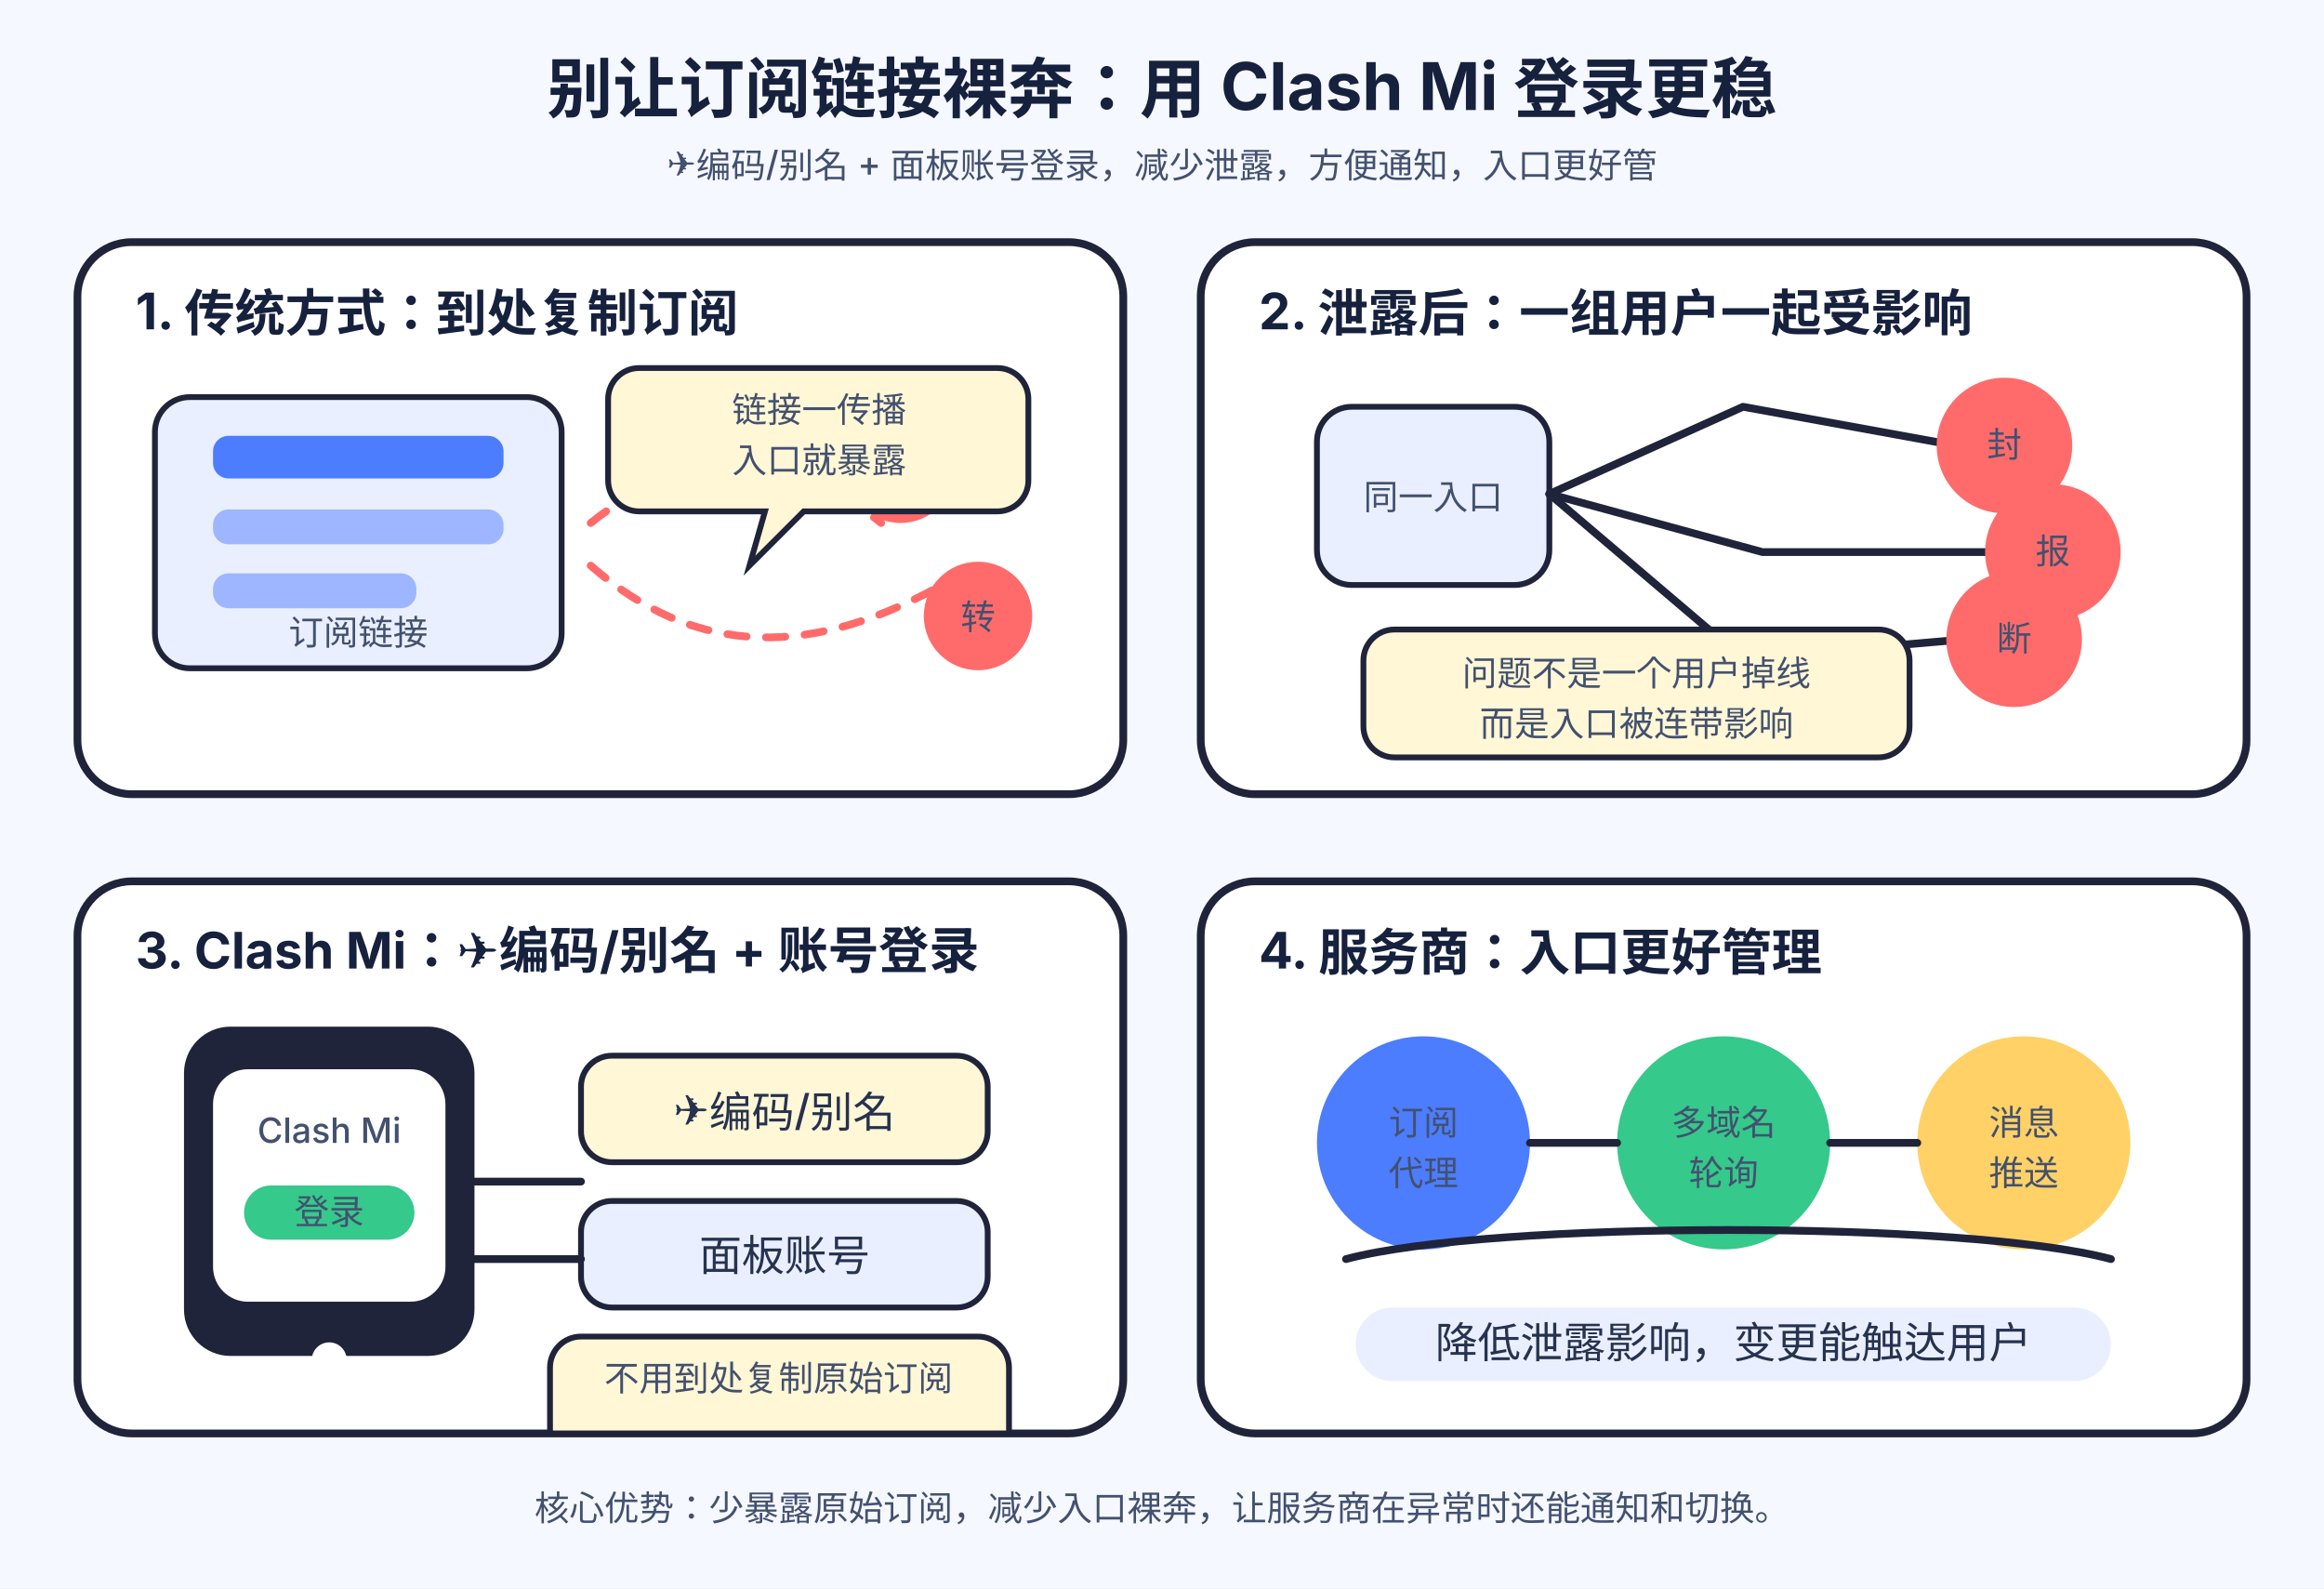
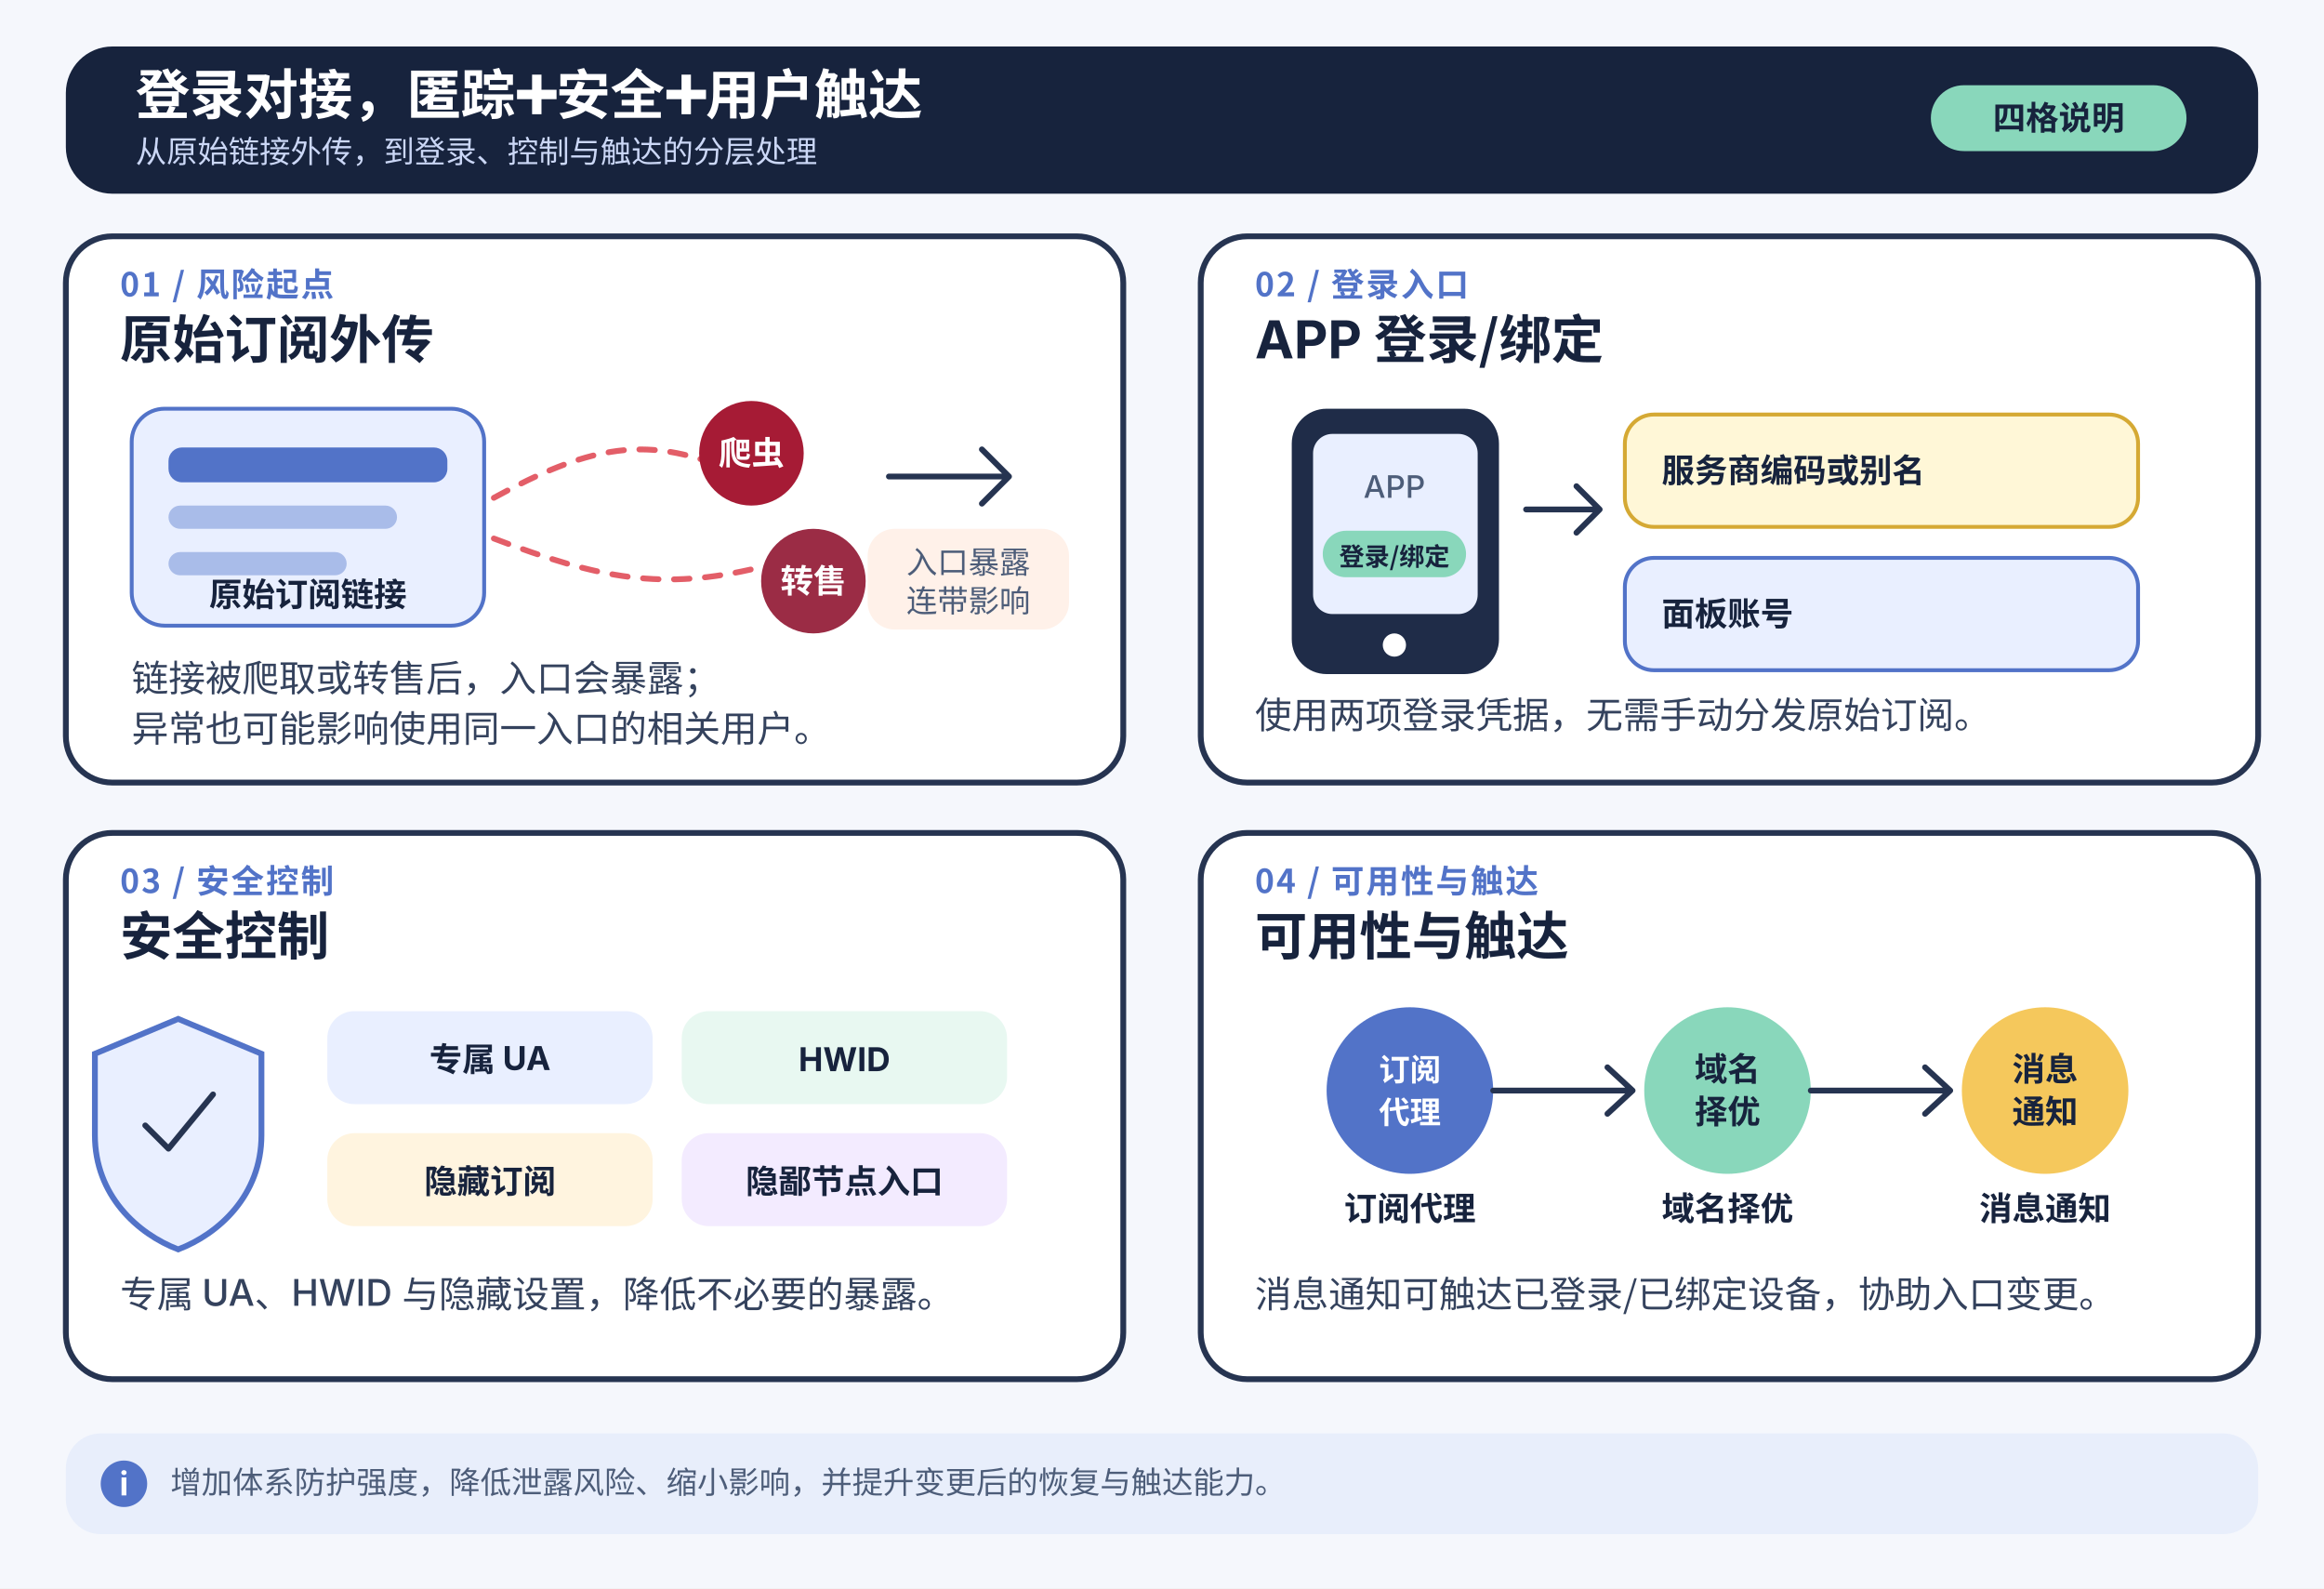
- <svg xmlns="http://www.w3.org/2000/svg" width="1200" height="820" viewBox="0 0 1200 820" role="img" aria-labelledby="title desc">
+ <svg xmlns="http://www.w3.org/2000/svg" lang="zh-CN" xml:lang="zh-CN" width="1200" height="820" viewBox="0 0 1200 820" role="img" aria-labelledby="title desc">
  <defs>
    <style>
-       .bg { fill: #f6f8ff; }
-       .panel { fill: #ffffff; stroke: #20243a; stroke-width: 4; rx: 28; }
-       .title { font: 700 34px -apple-system, BlinkMacSystemFont, "Segoe UI", sans-serif; fill: #16213e; }
-       .label { font: 700 26px -apple-system, BlinkMacSystemFont, "Segoe UI", sans-serif; fill: #16213e; }
-       .text { font: 500 22px -apple-system, BlinkMacSystemFont, "Segoe UI", sans-serif; fill: #26324f; }
-       .small { font: 500 18px -apple-system, BlinkMacSystemFont, "Segoe UI", sans-serif; fill: #43516f; }
-       .bubble { fill: #fff7d6; stroke: #20243a; stroke-width: 3; }
-       .danger { fill: #ff6b6b; }
-       .safe { fill: #35c98b; }
-       .blue { fill: #4c7dff; }
-       .yellow { fill: #ffd166; }
-       .dark { fill: #20243a; }
-       .line { stroke: #20243a; stroke-width: 4; stroke-linecap: round; stroke-linejoin: round; fill: none; }
-       .dash { stroke: #ff6b6b; stroke-width: 4; stroke-linecap: round; stroke-dasharray: 10 10; fill: none; }
+       .bg { fill: #f5f7fc; }
+       .panel { fill: #ffffff; stroke: #263451; stroke-width: 3; }
+       .kicker { font: 700 17px -apple-system, BlinkMacSystemFont, "Segoe UI", sans-serif; fill: #5273c8; letter-spacing: 1px; }
+       .heading { font: 700 27px -apple-system, BlinkMacSystemFont, "Segoe UI", sans-serif; fill: #17233d; }
+       .body { font: 500 19px -apple-system, BlinkMacSystemFont, "Segoe UI", sans-serif; fill: #34425d; }
+       .small { font: 500 16px -apple-system, BlinkMacSystemFont, "Segoe UI", sans-serif; fill: #4d5d79; }
+       .tag { font: 700 17px -apple-system, BlinkMacSystemFont, "Segoe UI", sans-serif; fill: #17233d; }
+       .tag-white { font: 700 17px -apple-system, BlinkMacSystemFont, "Segoe UI", sans-serif; fill: #ffffff; }
+       .white { fill: #ffffff; }
+       .line { fill: none; stroke: #263451; stroke-width: 3; stroke-linecap: round; stroke-linejoin: round; }
+       .dash { fill: none; stroke: #e35e68; stroke-width: 3; stroke-linecap: round; stroke-dasharray: 8 8; }
    </style>
  </defs>
  <rect class="bg" width="1200" height="820" />
-   <text class="title" x="600" y="58" text-anchor="middle">别让订阅链接裸奔：用 Clash Mi 登录更稳</text>
-   <text class="small" x="600" y="91" text-anchor="middle">✈️编码/别名 + 面板账号登录，减少泄露，方便通知，入口更好管</text>
-   <rect class="panel" x="40" y="125" width="540" height="285" rx="28" />
-   <rect class="panel" x="620" y="125" width="540" height="285" rx="28" />
-   <rect class="panel" x="40" y="455" width="540" height="285" rx="28" />
-   <rect class="panel" x="620" y="455" width="540" height="285" rx="28" />
-   <text class="label" x="70" y="170">1. 传统方式：到处复制订阅</text>
-   <rect x="80" y="205" width="210" height="140" rx="18" fill="#e9efff" stroke="#20243a" stroke-width="3" />
-   <rect x="110" y="225" width="150" height="22" rx="8" fill="#4c7dff" />
-   <rect x="110" y="263" width="150" height="18" rx="8" fill="#9db6ff" />
-   <rect x="110" y="296" width="105" height="18" rx="8" fill="#9db6ff" />
-   <text class="small" x="185" y="333" text-anchor="middle">订阅链接</text>
-   <path class="dash" d="M305 270 C355 230, 405 230, 455 270" />
-   <path class="dash" d="M305 292 C360 340, 420 340, 490 300" />
-   <circle cx="465" cy="242" r="28" class="danger" />
-   <text class="small" x="465" y="249" text-anchor="middle" fill="#fff">爬</text>
-   <circle cx="505" cy="318" r="28" class="danger" />
-   <text class="small" x="505" y="325" text-anchor="middle" fill="#fff">转</text>
-   <path class="bubble" d="M330 190 h185 a16 16 0 0 1 16 16 v42 a16 16 0 0 1 -16 16 h-100 l-28 28 8 -28 h-65 a16 16 0 0 1 -16 -16 v-42 a16 16 0 0 1 16 -16z" />
-   <text class="small" x="423" y="218" text-anchor="middle">链接一传播</text>
-   <text class="small" x="423" y="244" text-anchor="middle">入口就暴露</text>
-   <text class="label" x="650" y="170">2. 泄露后：一组用户一起受影响</text>
-   <rect x="680" y="210" width="120" height="92" rx="18" fill="#e9efff" stroke="#20243a" stroke-width="3" />
-   <text class="small" x="740" y="263" text-anchor="middle">同一入口</text>
-   <path class="line" d="M800 255 L900 210 L1010 230" />
-   <path class="line" d="M800 255 L910 285 L1035 285" />
-   <path class="line" d="M800 255 L900 340 L1015 330" />
-   <circle cx="1035" cy="230" r="35" class="danger" />
-   <circle cx="1060" cy="285" r="35" class="danger" />
-   <circle cx="1040" cy="330" r="35" class="danger" />
-   <text class="small" x="1035" y="236" text-anchor="middle" fill="#fff">封</text>
-   <text class="small" x="1060" y="291" text-anchor="middle" fill="#fff">报</text>
-   <text class="small" x="1040" y="336" text-anchor="middle" fill="#fff">断</text>
-   <path class="bubble" d="M720 325 h250 a16 16 0 0 1 16 16 v34 a16 16 0 0 1 -16 16 h-250 a16 16 0 0 1 -16 -16 v-34 a16 16 0 0 1 16 -16z" />
-   <text class="small" x="845" y="354" text-anchor="middle">问题不是一个用户掉线</text>
-   <text class="small" x="845" y="380" text-anchor="middle">而是入口被连带影响</text>
-   <text class="label" x="70" y="500">3. Clash Mi：✈️编码/别名 + 账号登录</text>
-   <rect x="95" y="530" width="150" height="170" rx="24" fill="#20243a" />
-   <rect x="110" y="552" width="120" height="120" rx="18" fill="#ffffff" />
-   <circle cx="170" cy="702" r="9" fill="#ffffff" />
-   <text class="small" x="170" y="590" text-anchor="middle">Clash Mi</text>
-   <rect x="126" y="612" width="88" height="28" rx="14" class="safe" />
-   <text class="small" x="170" y="632" text-anchor="middle" fill="#fff">登录</text>
-   <rect x="300" y="545" width="210" height="55" rx="16" fill="#fff7d6" stroke="#20243a" stroke-width="3" />
-   <text class="text" x="405" y="581" text-anchor="middle">✈️编码/别名</text>
-   <rect x="300" y="620" width="210" height="55" rx="16" fill="#e9efff" stroke="#20243a" stroke-width="3" />
-   <text class="text" x="405" y="656" text-anchor="middle">面板账号</text>
-   <path class="line" d="M245 610 H300" />
-   <path class="line" d="M245 650 H300" />
-   <path class="bubble" d="M300 690 h205 a16 16 0 0 1 16 16 v34 h-237 v-34 a16 16 0 0 1 16 -16z" />
-   <text class="small" x="402" y="718" text-anchor="middle">不用到处复制原始订阅</text>
-   <text class="label" x="650" y="500">4. 服务商：入口更好管理</text>
-   <circle cx="735" cy="590" r="55" class="blue" />
-   <text class="small" x="735" y="586" text-anchor="middle" fill="#fff">订阅</text>
-   <text class="small" x="735" y="612" text-anchor="middle" fill="#fff">代理</text>
-   <circle cx="890" cy="590" r="55" class="safe" />
-   <text class="small" x="890" y="586" text-anchor="middle" fill="#fff">多域名</text>
-   <text class="small" x="890" y="612" text-anchor="middle" fill="#fff">轮询</text>
-   <circle cx="1045" cy="590" r="55" class="yellow" />
-   <text class="small" x="1045" y="586" text-anchor="middle">消息</text>
-   <text class="small" x="1045" y="612" text-anchor="middle">推送</text>
-   <path class="line" d="M790 590 H835" />
-   <path class="line" d="M945 590 H990" />
-   <rect x="700" y="675" width="390" height="38" rx="19" fill="#e9efff" />
-   <text class="text" x="895" y="701" text-anchor="middle">降低泄露影响，变更能触达用户</text>
-   <path class="line" d="M695 650 C770 630, 1015 630, 1090 650" />
-   <text class="small" x="600" y="785" text-anchor="middle">核心优势：少暴露原始订阅，减少入口裸奔，让服务商在异常时还能通知和切换。</text>
+   <rect x="34" y="24" width="1132" height="76" rx="24" fill="#17233d" />
+   <text x="70" y="59" font-family="-apple-system, BlinkMacSystemFont, Segoe UI, sans-serif" font-size="28" font-weight="700" fill="#ffffff">登录对接，匿踪➕安全➕用户触达</text>
+   <text x="70" y="84" font-family="-apple-system, BlinkMacSystemFont, Segoe UI, sans-serif" font-size="16" fill="#cbd7f6">从原始链接外传，到登录、控制与触达的分层处理</text>
+   <rect x="997" y="44" width="132" height="34" rx="17" fill="#89d7bb" />
+   <text x="1063" y="67" text-anchor="middle" class="tag">四格说明</text>
+   <rect class="panel" x="34" y="122" width="546" height="282" rx="24" />
+   <text class="kicker" x="62" y="153">01 / 风险起点</text>
+   <text class="heading" x="62" y="185">原始订阅外传</text>
+   <rect x="68" y="211" width="182" height="112" rx="17" fill="#e9efff" stroke="#5273c8" stroke-width="2" />
+   <rect x="87" y="231" width="144" height="18" rx="7" fill="#5273c8" />
+   <rect x="87" y="261" width="118" height="12" rx="6" fill="#a9bce9" />
+   <rect x="87" y="285" width="92" height="12" rx="6" fill="#a9bce9" />
+   <text class="tag" x="159" y="313" text-anchor="middle">原始订阅链接</text>
+   <path class="dash" d="M255 257 C304 230 331 227 365 238" />
+   <path class="dash" d="M255 278 C310 299 342 305 392 293" />
+   <circle cx="388" cy="234" r="27" fill="#a61b35" />
+   <text x="388" y="240" text-anchor="middle" class="tag-white">爬虫</text>
+   <circle cx="420" cy="300" r="27" fill="#9b2c45" />
+   <text x="420" y="306" text-anchor="middle" class="tag-white">转售</text>
+   <path class="line" d="M459 246 h62 m-14 -14 14 14 -14 14" />
+   <rect x="448" y="273" width="104" height="52" rx="14" fill="#fff1e9" />
+   <text class="small" x="500" y="296" text-anchor="middle">入口暴露</text>
+   <text class="small" x="500" y="316" text-anchor="middle">连带影响</text>
+   <text class="body" x="68" y="357">链接被爬取或转售后，入口会暴露；</text>
+   <text class="body" x="68" y="383">异常也可能影响使用同一入口的相关用户。</text>
+   <rect class="panel" x="620" y="122" width="546" height="282" rx="24" />
+   <text class="kicker" x="648" y="153">02 / 登录入口</text>
+   <text class="heading" x="648" y="185">APP 登录/绑定</text>
+   <rect x="667" y="211" width="107" height="137" rx="18" fill="#1f2c48" />
+   <rect x="678" y="224" width="85" height="93" rx="10" fill="#e9efff" />
+   <circle cx="720" cy="333" r="6" fill="#ffffff" />
+   <text class="small" x="720" y="257" text-anchor="middle">APP</text>
+   <rect x="683" y="274" width="74" height="24" rx="12" fill="#89d7bb" />
+   <text x="720" y="292" text-anchor="middle" font-family="-apple-system, BlinkMacSystemFont, Segoe UI, sans-serif" font-size="13" font-weight="700" fill="#17233d">登录/绑定</text>
+   <path class="line" d="M788 263 h38 m-12 -12 12 12 -12 12" />
+   <rect x="839" y="214" width="265" height="58" rx="15" fill="#fff7d7" stroke="#d5a934" stroke-width="2" />
+   <text class="tag" x="858" y="249">服务商编码或别名</text>
+   <rect x="839" y="288" width="265" height="58" rx="15" fill="#e9efff" stroke="#5273c8" stroke-width="2" />
+   <text class="tag" x="858" y="323">面板账号</text>
+   <text class="body" x="648" y="376">使用两项登录凭据，无需手动分发原始订阅。</text>
+   <rect class="panel" x="34" y="430" width="546" height="282" rx="24" />
+   <text class="kicker" x="62" y="461">03 / 安全控制</text>
+   <text class="heading" x="62" y="493">安全控制</text>
+   <path d="M92 526 l43 18 v42 c0 31 -22 51 -43 59 -21 -8 -43 -28 -43 -59 v-42z" fill="#e9efff" stroke="#5273c8" stroke-width="3" />
+   <path class="line" d="M75 581 l12 12 23 -28" />
+   <rect x="169" y="522" width="168" height="48" rx="14" fill="#e9efff" />
+   <rect x="352" y="522" width="168" height="48" rx="14" fill="#e8f8f1" />
+   <rect x="169" y="585" width="168" height="48" rx="14" fill="#fff4df" />
+   <rect x="352" y="585" width="168" height="48" rx="14" fill="#f3ebff" />
+   <text class="tag" x="253" y="553" text-anchor="middle">专属 UA</text>
+   <text class="tag" x="436" y="553" text-anchor="middle">HWID</text>
+   <text class="tag" x="253" y="616" text-anchor="middle">隐藏订阅</text>
+   <text class="tag" x="436" y="616" text-anchor="middle">隐鄙节点入口</text>
+   <text class="body" x="62" y="675">专属 UA、HWID 与隐藏设置，降低不必要的暴露。</text>
+   <rect class="panel" x="620" y="430" width="546" height="282" rx="24" />
+   <text class="kicker" x="648" y="461">04 / 可用性与触达</text>
+   <text class="heading" x="648" y="493">可用性与触达</text>
+   <circle cx="728" cy="563" r="43" fill="#5273c8" />
+   <circle cx="892" cy="563" r="43" fill="#89d7bb" />
+   <circle cx="1056" cy="563" r="43" fill="#f5c85c" />
+   <path class="line" d="M771 563 h72 m-13 -12 13 12 -13 12" />
+   <path class="line" d="M935 563 h72 m-13 -12 13 12 -13 12" />
+   <text x="728" y="558" text-anchor="middle" font-family="-apple-system, BlinkMacSystemFont, Segoe UI, sans-serif" font-size="16" font-weight="700" fill="#ffffff">订阅</text>
+   <text x="728" y="580" text-anchor="middle" font-family="-apple-system, BlinkMacSystemFont, Segoe UI, sans-serif" font-size="16" font-weight="700" fill="#ffffff">代理</text>
+   <text class="tag" x="892" y="558" text-anchor="middle">域名</text>
+   <text class="tag" x="892" y="580" text-anchor="middle">择优</text>
+   <text class="tag" x="1056" y="558" text-anchor="middle">消息</text>
+   <text class="tag" x="1056" y="580" text-anchor="middle">通知</text>
+   <text class="tag" x="728" y="630" text-anchor="middle">订阅代理</text>
+   <text class="tag" x="892" y="630" text-anchor="middle">域名择优</text>
+   <text class="tag" x="1056" y="630" text-anchor="middle">消息通知</text>
+   <text class="body" x="648" y="675">消息通知可触达已登录/已绑定设备，协助入口变更。</text>
+   <rect x="34" y="740" width="1132" height="52" rx="18" fill="#e8eefb" />
+   <circle cx="64" cy="766" r="12" fill="#5273c8" />
+   <text x="64" y="772" text-anchor="middle" font-family="-apple-system, BlinkMacSystemFont, Segoe UI, sans-serif" font-size="17" font-weight="700" fill="#ffffff">i</text>
+   <text class="small" x="88" y="771">增加体系防护强度，降低泄露风险、缩小影响，并提升变更后的恢复与触达能力。</text>
</svg>
